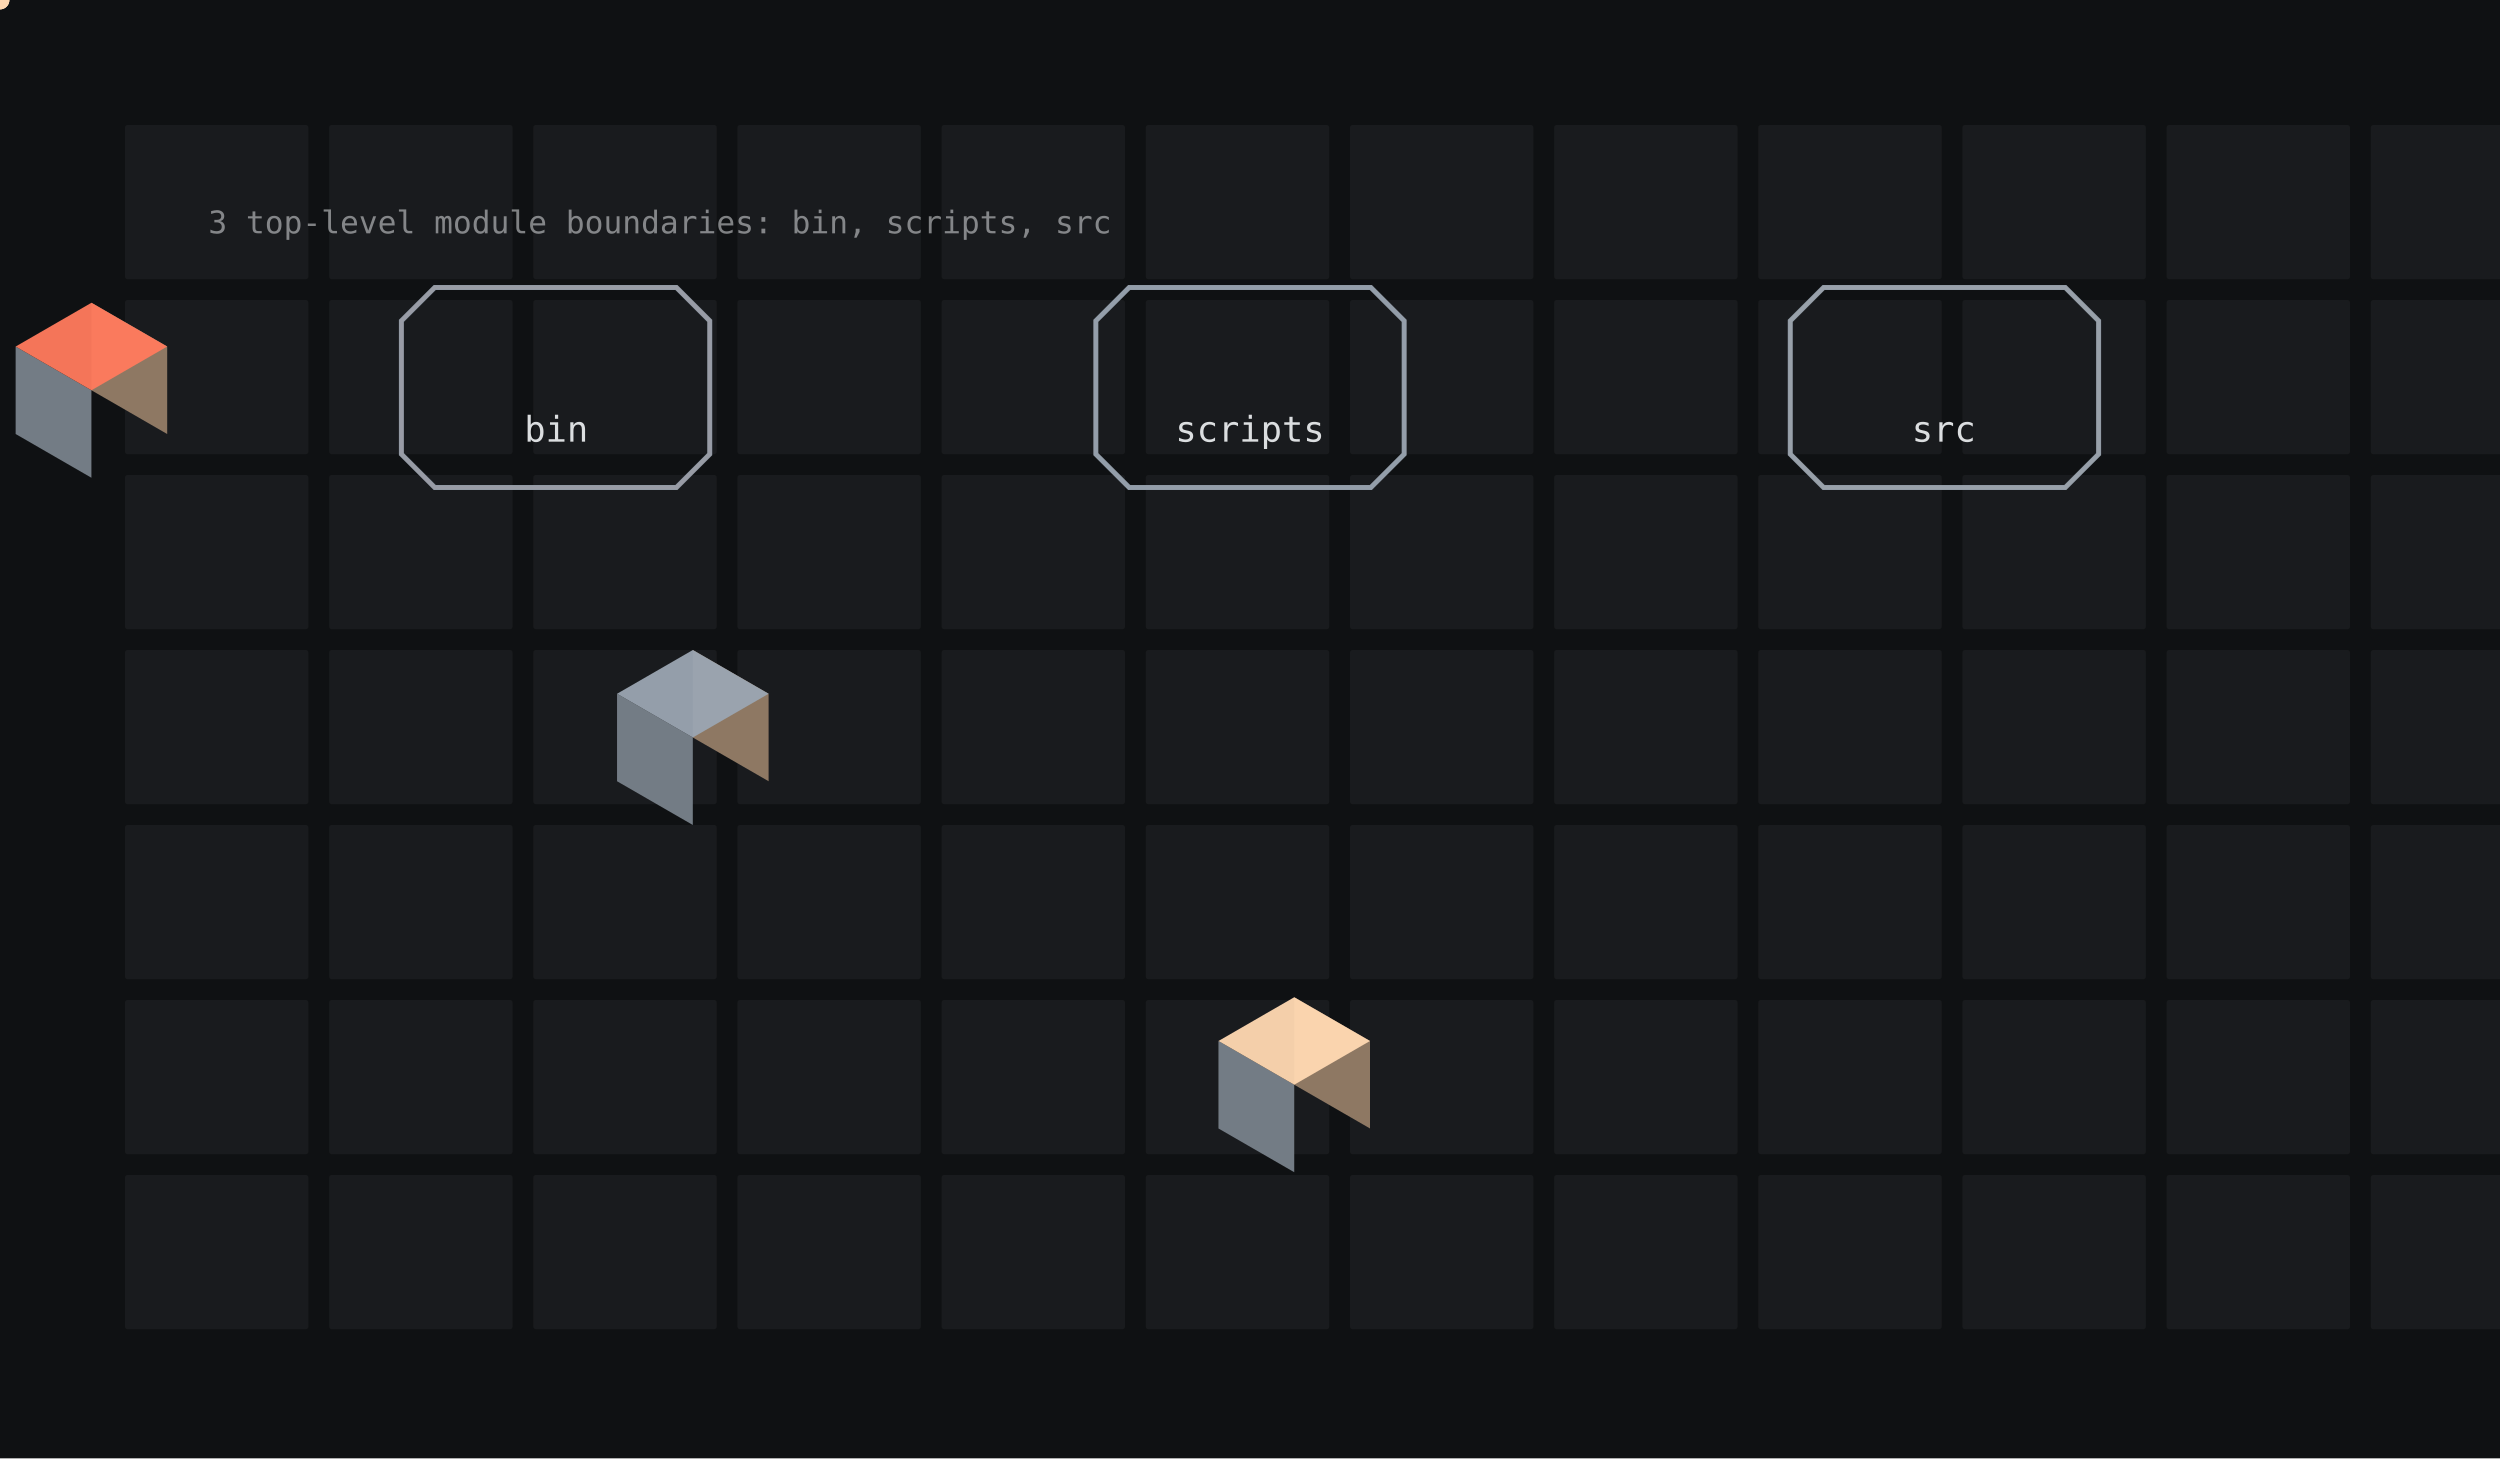
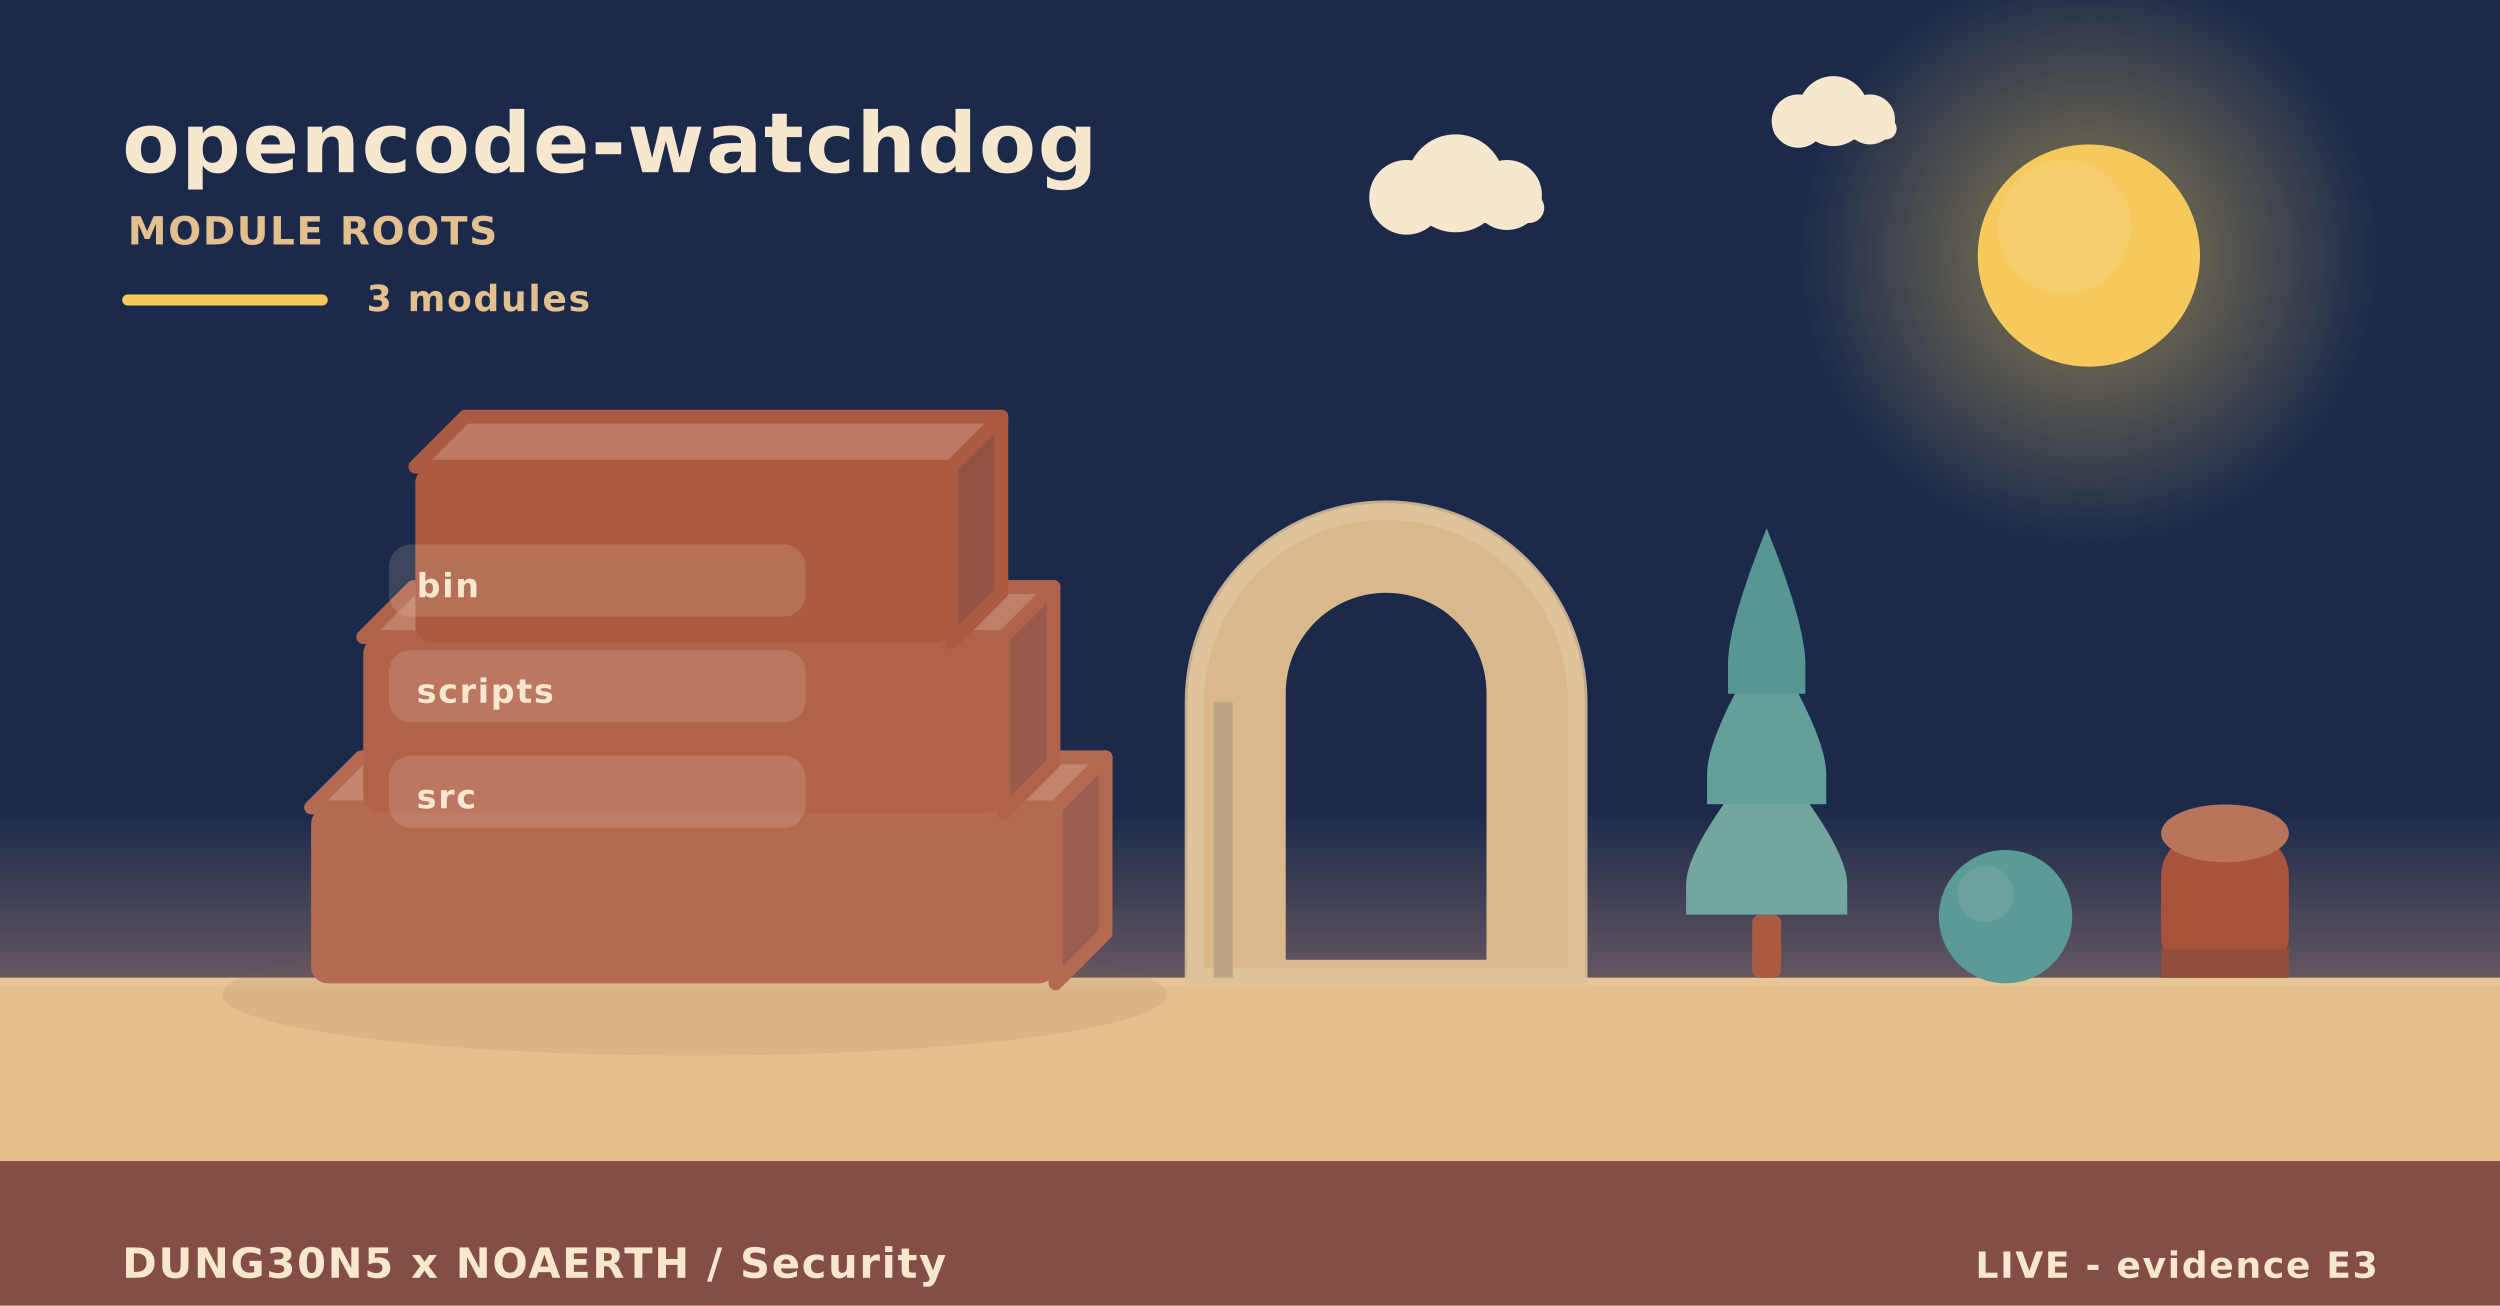
- <svg xmlns="http://www.w3.org/2000/svg" viewBox="0 0 1200 700" width="1200" height="700" role="img" aria-label="opencode-watchdog architecture">
-   <rect width="1200" height="700" fill="#0f1113" />
-   <defs>
-     <linearGradient id="ga" x1="0" y1="0" x2="1" y2="1">
-       <stop offset="0%" stop-color="#ff7a5c" />
-       <stop offset="100%" stop-color="#9aa5b1" />
-     </linearGradient>
-   </defs>
-   <rect x="60.00" y="60.00" width="88.00" height="74.00" rx="1.20" fill="#f1f3f5" opacity="0.05" />
-   <rect x="158.00" y="60.00" width="88.00" height="74.00" rx="1.20" fill="#f1f3f5" opacity="0.05" />
-   <rect x="256.00" y="60.00" width="88.00" height="74.00" rx="1.20" fill="#f1f3f5" opacity="0.05" />
-   <rect x="354.00" y="60.00" width="88.00" height="74.00" rx="1.20" fill="#f1f3f5" opacity="0.05" />
-   <rect x="452.00" y="60.00" width="88.00" height="74.00" rx="1.20" fill="#f1f3f5" opacity="0.05" />
-   <rect x="550.00" y="60.00" width="88.00" height="74.00" rx="1.20" fill="#f1f3f5" opacity="0.05" />
-   <rect x="648.00" y="60.00" width="88.00" height="74.00" rx="1.20" fill="#f1f3f5" opacity="0.05" />
-   <rect x="746.00" y="60.00" width="88.00" height="74.00" rx="1.20" fill="#f1f3f5" opacity="0.05" />
-   <rect x="844.00" y="60.00" width="88.00" height="74.00" rx="1.20" fill="#f1f3f5" opacity="0.05" />
-   <rect x="942.00" y="60.00" width="88.00" height="74.00" rx="1.20" fill="#f1f3f5" opacity="0.05" />
-   <rect x="1040.00" y="60.00" width="88.00" height="74.00" rx="1.20" fill="#f1f3f5" opacity="0.05" />
-   <rect x="1138.00" y="60.00" width="88.00" height="74.00" rx="1.20" fill="#f1f3f5" opacity="0.05" />
-   <rect x="60.00" y="144.00" width="88.00" height="74.00" rx="1.20" fill="#f1f3f5" opacity="0.05" />
-   <rect x="158.00" y="144.00" width="88.00" height="74.00" rx="1.20" fill="#f1f3f5" opacity="0.05" />
-   <rect x="256.00" y="144.00" width="88.00" height="74.00" rx="1.20" fill="#f1f3f5" opacity="0.05" />
-   <rect x="354.00" y="144.00" width="88.00" height="74.00" rx="1.20" fill="#f1f3f5" opacity="0.05" />
-   <rect x="452.00" y="144.00" width="88.00" height="74.00" rx="1.20" fill="#f1f3f5" opacity="0.05" />
-   <rect x="550.00" y="144.00" width="88.00" height="74.00" rx="1.20" fill="#f1f3f5" opacity="0.05" />
-   <rect x="648.00" y="144.00" width="88.00" height="74.00" rx="1.20" fill="#f1f3f5" opacity="0.05" />
-   <rect x="746.00" y="144.00" width="88.00" height="74.00" rx="1.20" fill="#f1f3f5" opacity="0.05" />
-   <rect x="844.00" y="144.00" width="88.00" height="74.00" rx="1.20" fill="#f1f3f5" opacity="0.05" />
-   <rect x="942.00" y="144.00" width="88.00" height="74.00" rx="1.20" fill="#f1f3f5" opacity="0.05" />
-   <rect x="1040.00" y="144.00" width="88.00" height="74.00" rx="1.20" fill="#f1f3f5" opacity="0.05" />
-   <rect x="1138.00" y="144.00" width="88.00" height="74.00" rx="1.20" fill="#f1f3f5" opacity="0.05" />
-   <rect x="60.00" y="228.00" width="88.00" height="74.00" rx="1.20" fill="#f1f3f5" opacity="0.05" />
-   <rect x="158.00" y="228.00" width="88.00" height="74.00" rx="1.20" fill="#f1f3f5" opacity="0.05" />
-   <rect x="256.00" y="228.00" width="88.00" height="74.00" rx="1.20" fill="#f1f3f5" opacity="0.05" />
-   <rect x="354.00" y="228.00" width="88.00" height="74.00" rx="1.20" fill="#f1f3f5" opacity="0.05" />
-   <rect x="452.00" y="228.00" width="88.00" height="74.00" rx="1.20" fill="#f1f3f5" opacity="0.05" />
-   <rect x="550.00" y="228.00" width="88.00" height="74.00" rx="1.20" fill="#f1f3f5" opacity="0.05" />
-   <rect x="648.00" y="228.00" width="88.00" height="74.00" rx="1.20" fill="#f1f3f5" opacity="0.05" />
-   <rect x="746.00" y="228.00" width="88.00" height="74.00" rx="1.20" fill="#f1f3f5" opacity="0.05" />
-   <rect x="844.00" y="228.00" width="88.00" height="74.00" rx="1.20" fill="#f1f3f5" opacity="0.05" />
-   <rect x="942.00" y="228.00" width="88.00" height="74.00" rx="1.20" fill="#f1f3f5" opacity="0.05" />
-   <rect x="1040.00" y="228.00" width="88.00" height="74.00" rx="1.20" fill="#f1f3f5" opacity="0.05" />
-   <rect x="1138.00" y="228.00" width="88.00" height="74.00" rx="1.20" fill="#f1f3f5" opacity="0.05" />
-   <rect x="60.00" y="312.00" width="88.00" height="74.00" rx="1.20" fill="#f1f3f5" opacity="0.05" />
-   <rect x="158.00" y="312.00" width="88.00" height="74.00" rx="1.20" fill="#f1f3f5" opacity="0.05" />
-   <rect x="256.00" y="312.00" width="88.00" height="74.00" rx="1.20" fill="#f1f3f5" opacity="0.05" />
-   <rect x="354.00" y="312.00" width="88.00" height="74.00" rx="1.20" fill="#f1f3f5" opacity="0.05" />
-   <rect x="452.00" y="312.00" width="88.00" height="74.00" rx="1.20" fill="#f1f3f5" opacity="0.05" />
-   <rect x="550.00" y="312.00" width="88.00" height="74.00" rx="1.20" fill="#f1f3f5" opacity="0.05" />
-   <rect x="648.00" y="312.00" width="88.00" height="74.00" rx="1.20" fill="#f1f3f5" opacity="0.05" />
-   <rect x="746.00" y="312.00" width="88.00" height="74.00" rx="1.20" fill="#f1f3f5" opacity="0.05" />
-   <rect x="844.00" y="312.00" width="88.00" height="74.00" rx="1.20" fill="#f1f3f5" opacity="0.05" />
-   <rect x="942.00" y="312.00" width="88.00" height="74.00" rx="1.20" fill="#f1f3f5" opacity="0.05" />
-   <rect x="1040.00" y="312.00" width="88.00" height="74.00" rx="1.20" fill="#f1f3f5" opacity="0.05" />
-   <rect x="1138.00" y="312.00" width="88.00" height="74.00" rx="1.20" fill="#f1f3f5" opacity="0.05" />
-   <rect x="60.00" y="396.00" width="88.00" height="74.00" rx="1.20" fill="#f1f3f5" opacity="0.05" />
-   <rect x="158.00" y="396.00" width="88.00" height="74.00" rx="1.20" fill="#f1f3f5" opacity="0.05" />
-   <rect x="256.00" y="396.00" width="88.00" height="74.00" rx="1.20" fill="#f1f3f5" opacity="0.05" />
-   <rect x="354.00" y="396.00" width="88.00" height="74.00" rx="1.20" fill="#f1f3f5" opacity="0.05" />
-   <rect x="452.00" y="396.00" width="88.00" height="74.00" rx="1.20" fill="#f1f3f5" opacity="0.05" />
-   <rect x="550.00" y="396.00" width="88.00" height="74.00" rx="1.20" fill="#f1f3f5" opacity="0.05" />
-   <rect x="648.00" y="396.00" width="88.00" height="74.00" rx="1.20" fill="#f1f3f5" opacity="0.05" />
-   <rect x="746.00" y="396.00" width="88.00" height="74.00" rx="1.20" fill="#f1f3f5" opacity="0.05" />
-   <rect x="844.00" y="396.00" width="88.00" height="74.00" rx="1.20" fill="#f1f3f5" opacity="0.05" />
-   <rect x="942.00" y="396.00" width="88.00" height="74.00" rx="1.20" fill="#f1f3f5" opacity="0.05" />
-   <rect x="1040.00" y="396.00" width="88.00" height="74.00" rx="1.20" fill="#f1f3f5" opacity="0.05" />
-   <rect x="1138.00" y="396.00" width="88.00" height="74.00" rx="1.20" fill="#f1f3f5" opacity="0.05" />
-   <rect x="60.00" y="480.00" width="88.00" height="74.00" rx="1.20" fill="#f1f3f5" opacity="0.05" />
-   <rect x="158.00" y="480.00" width="88.00" height="74.00" rx="1.20" fill="#f1f3f5" opacity="0.05" />
-   <rect x="256.00" y="480.00" width="88.00" height="74.00" rx="1.20" fill="#f1f3f5" opacity="0.05" />
-   <rect x="354.00" y="480.00" width="88.00" height="74.00" rx="1.20" fill="#f1f3f5" opacity="0.05" />
-   <rect x="452.00" y="480.00" width="88.00" height="74.00" rx="1.20" fill="#f1f3f5" opacity="0.05" />
-   <rect x="550.00" y="480.00" width="88.00" height="74.00" rx="1.20" fill="#f1f3f5" opacity="0.05" />
-   <rect x="648.00" y="480.00" width="88.00" height="74.00" rx="1.20" fill="#f1f3f5" opacity="0.05" />
-   <rect x="746.00" y="480.00" width="88.00" height="74.00" rx="1.20" fill="#f1f3f5" opacity="0.05" />
-   <rect x="844.00" y="480.00" width="88.00" height="74.00" rx="1.20" fill="#f1f3f5" opacity="0.05" />
-   <rect x="942.00" y="480.00" width="88.00" height="74.00" rx="1.20" fill="#f1f3f5" opacity="0.05" />
-   <rect x="1040.00" y="480.00" width="88.00" height="74.00" rx="1.20" fill="#f1f3f5" opacity="0.05" />
-   <rect x="1138.00" y="480.00" width="88.00" height="74.00" rx="1.20" fill="#f1f3f5" opacity="0.05" />
-   <rect x="60.00" y="564.00" width="88.00" height="74.00" rx="1.20" fill="#f1f3f5" opacity="0.05" />
-   <rect x="158.00" y="564.00" width="88.00" height="74.00" rx="1.20" fill="#f1f3f5" opacity="0.05" />
-   <rect x="256.00" y="564.00" width="88.00" height="74.00" rx="1.20" fill="#f1f3f5" opacity="0.05" />
-   <rect x="354.00" y="564.00" width="88.00" height="74.00" rx="1.20" fill="#f1f3f5" opacity="0.05" />
-   <rect x="452.00" y="564.00" width="88.00" height="74.00" rx="1.20" fill="#f1f3f5" opacity="0.05" />
-   <rect x="550.00" y="564.00" width="88.00" height="74.00" rx="1.20" fill="#f1f3f5" opacity="0.05" />
-   <rect x="648.00" y="564.00" width="88.00" height="74.00" rx="1.20" fill="#f1f3f5" opacity="0.05" />
-   <rect x="746.00" y="564.00" width="88.00" height="74.00" rx="1.20" fill="#f1f3f5" opacity="0.05" />
-   <rect x="844.00" y="564.00" width="88.00" height="74.00" rx="1.20" fill="#f1f3f5" opacity="0.05" />
-   <rect x="942.00" y="564.00" width="88.00" height="74.00" rx="1.20" fill="#f1f3f5" opacity="0.05" />
-   <rect x="1040.00" y="564.00" width="88.00" height="74.00" rx="1.20" fill="#f1f3f5" opacity="0.05" />
-   <rect x="1138.00" y="564.00" width="88.00" height="74.00" rx="1.20" fill="#f1f3f5" opacity="0.05" />
-   <path d="M208.67,138.00 H324.67 L340.67,154.00 V218.00 L324.67,234.00 H208.67 L192.67,218.00 V154.00 Z" fill="none" stroke="rgba(255,122,92,0.550)" stroke-width="1.80" opacity="0.90" />
-   <polygon points="43.88,187.33 80.25,208.33 80.25,166.33 43.88,145.33" fill="#947d67" opacity="0.95" />
-   <polygon points="7.51,208.33 43.88,229.33 43.88,187.33 7.51,166.33" fill="#78818a" opacity="0.95" />
-   <polygon points="43.88,145.33 80.25,166.33 43.88,187.33 7.51,166.33" fill="#ff7a5c" opacity="0.95" />
-   <text x="267" y="212" font-family="ui-monospace,Menlo,monospace" font-size="17" fill="rgba(241,243,245,0.900)" text-anchor="middle">bin</text>
+ <svg xmlns="http://www.w3.org/2000/svg" width="900" height="470" viewBox="0 0 900 470" role="img" aria-label="opencode-watchdog - how it is built">
+   <linearGradient id="skya" x1="0" y1="0" x2="0" y2="1">
+     <stop offset="0" stop-color="#1b2a4a" />
+     <stop offset="0.62" stop-color="#1b2a4a" />
+     <stop offset="1" stop-color="#f3ad8a" />
+   </linearGradient>
+   <rect width="900" height="470" fill="url(#skya)" />
+   <radialGradient id="suna">
+     <stop offset="0.35" stop-color="#f5c95c" stop-opacity="0.34" />
+     <stop offset="1" stop-color="#f5c95c" stop-opacity="0" />
+   </radialGradient>
+   <circle cx="752" cy="92" r="104" fill="url(#suna)" />
+   <circle cx="752" cy="92" r="40" fill="#f5c95c" />
+   <circle cx="743.2" cy="81.6" r="24" fill="#f5d27e" opacity="0.5" />
  <g>
-     <path d="M208.67,138.00 H324.67 L340.67,154.00 V218.00 L324.67,234.00 H208.67 L192.67,218.00 V154.00 Z" fill="none" stroke="#9aa5b1" stroke-width="2.40" opacity="0.90" />
-     <animate attributeName="opacity" values="0.25;1.0;0.25" dur="15.4s" begin="0.0s" repeatCount="indefinite" />
+     <circle cx="524" cy="66" r="17.64" fill="#f6e7ce" />
+     <circle cx="506.36" cy="71.04" r="13.44" fill="#f6e7ce" />
+     <circle cx="542.48" cy="70.2" r="12.6" fill="#f6e7ce" />
+     <rect x="493.76" y="69.36" width="62.16" height="10.92" rx="5.46" fill="#f6e7ce" />
+     <animateTransform attributeName="transform" type="translate" values="0 0;24 0;0 0" dur="36s" begin="0s" repeatCount="indefinite" />
  </g>
-   <g opacity="0.9">
-     <circle cx="0.00" cy="0.00" r="4.50" fill="#ffd8b1" opacity="1.00" />
-     <animateTransform attributeName="transform" type="translate" values="266.67,184.00 600.00,184.00" dur="5.133s" begin="0.0s" repeatCount="indefinite" />
-     <animateTransform attributeName="transform" type="translate" values="600.00,184.00 266.67,184.00" dur="5.133s" begin="2.567s" repeatCount="indefinite" />
+   <g>
+     <circle cx="660" cy="40" r="12.6" fill="#f6e7ce" />
+     <circle cx="647.4" cy="43.6" r="9.6" fill="#f6e7ce" />
+     <circle cx="673.2" cy="43" r="9" fill="#f6e7ce" />
+     <rect x="638.4" y="42.4" width="44.4" height="7.8" rx="3.9" fill="#f6e7ce" />
+     <animateTransform attributeName="transform" type="translate" values="0 0;-18 0;0 0" dur="46s" begin="3s" repeatCount="indefinite" />
  </g>
-   <path d="M542.00,138.00 H658.00 L674.00,154.00 V218.00 L658.00,234.00 H542.00 L526.00,218.00 V154.00 Z" fill="none" stroke="rgba(154,165,177,0.550)" stroke-width="1.80" opacity="0.90" />
-   <polygon points="332.55,354.00 368.93,375.00 368.93,333.00 332.55,312.00" fill="#947d67" opacity="0.95" />
-   <polygon points="296.18,375.00 332.55,396.00 332.55,354.00 296.18,333.00" fill="#78818a" opacity="0.95" />
-   <polygon points="332.55,312.00 368.93,333.00 332.55,354.00 296.18,333.00" fill="#9aa5b1" opacity="0.95" />
-   <text x="600" y="212" font-family="ui-monospace,Menlo,monospace" font-size="17" fill="rgba(241,243,245,0.900)" text-anchor="middle">scripts</text>
+   <rect x="0" y="352" width="900" height="118" fill="#e3c08d" />
+   <rect x="0" y="352" width="900" height="3" fill="#e6c596" />
+   <text x="44" y="62" font-family="Verdana,DejaVu Sans,sans-serif" font-size="30" font-weight="700" letter-spacing="0.6" fill="#f6e7ce" text-anchor="start">opencode-watchdog</text>
+   <text x="46" y="88" font-family="Verdana,DejaVu Sans,sans-serif" font-size="14" font-weight="700" letter-spacing="0.6" fill="#e3c08d" text-anchor="start">MODULE ROOTS</text>
+   <rect x="44" y="106" width="74" height="4" rx="2" fill="#f5c95c" />
+   <text x="132" y="112" font-family="Verdana,DejaVu Sans,sans-serif" font-size="13" font-weight="700" letter-spacing="0.6" fill="#e3c08d" text-anchor="start">3 modules</text>
+   <ellipse cx="250" cy="358" rx="170" ry="22" fill="rgba(138,90,68,0.11)" />
+   <path d="M112,290.67 L380,290.67 L398,272.67 L130,272.67 Z" fill="#c3866d" stroke="#b46a52" stroke-width="5" stroke-linejoin="round" />
+   <path d="M380,290.67 L398,272.67 L398,336 L380,354 Z" fill="#9a5f51" stroke="#b46a52" stroke-width="5" stroke-linejoin="round" />
+   <rect x="112" y="290.67" width="268" height="63.33" rx="6" fill="#b46a52" />
+   <path d="M130.76,229.33 L361.24,229.33 L379.24,211.33 L148.76,211.33 Z" fill="#bf8068" stroke="#b0634b" stroke-width="5" stroke-linejoin="round" />
+   <path d="M361.24,229.33 L379.24,211.33 L379.24,274.67 L361.24,292.67 Z" fill="#97594b" stroke="#b0634b" stroke-width="5" stroke-linejoin="round" />
+   <rect x="130.76" y="229.33" width="230.48" height="63.33" rx="6" fill="#b0634b" />
+   <path d="M149.52,168 L342.48,168 L360.48,150 L167.52,150 Z" fill="#bc7a62" stroke="#ac5b43" stroke-width="5" stroke-linejoin="round" />
+   <path d="M342.48,168 L360.48,150 L360.48,213.33 L342.48,231.33 Z" fill="#935344" stroke="#ac5b43" stroke-width="5" stroke-linejoin="round" />
+   <rect x="149.52" y="168" width="192.96" height="63.33" rx="6" fill="#ac5b43" />
+   <rect x="140" y="196" width="150" height="26" rx="8" fill="rgba(246,231,206,0.16)" opacity="0.94" />
  <g>
-     <path d="M542.00,138.00 H658.00 L674.00,154.00 V218.00 L658.00,234.00 H542.00 L526.00,218.00 V154.00 Z" fill="none" stroke="#9aa5b1" stroke-width="2.40" opacity="0.90" />
-     <animate attributeName="opacity" values="0.25;1.0;0.25" dur="15.4s" begin="0.45s" repeatCount="indefinite" />
+     <text x="150" y="215" font-family="Verdana,DejaVu Sans,sans-serif" font-size="12" font-weight="700" letter-spacing="0.6" fill="#f6e7ce" text-anchor="start">bin</text>
+     <animateTransform attributeName="transform" type="translate" values="0 10;0 0" dur="0.7s" begin="0.3s" fill="freeze" />
  </g>
-   <g opacity="0.9">
-     <circle cx="0.00" cy="0.00" r="4.50" fill="#ffd8b1" opacity="1.00" />
-     <animateTransform attributeName="transform" type="translate" values="600.00,184.00 933.33,184.00" dur="5.133s" begin="0.3s" repeatCount="indefinite" />
-     <animateTransform attributeName="transform" type="translate" values="933.33,184.00 600.00,184.00" dur="5.133s" begin="2.867s" repeatCount="indefinite" />
+   <rect x="140" y="234" width="150" height="26" rx="8" fill="rgba(246,231,206,0.16)" opacity="0.94" />
+   <g>
+     <text x="150" y="253" font-family="Verdana,DejaVu Sans,sans-serif" font-size="12" font-weight="700" letter-spacing="0.6" fill="#f6e7ce" text-anchor="start">scripts</text>
+     <animateTransform attributeName="transform" type="translate" values="0 10;0 0" dur="0.7s" begin="0.5s" fill="freeze" />
  </g>
-   <path d="M875.33,138.00 H991.33 L1007.33,154.00 V218.00 L991.33,234.00 H875.33 L859.33,218.00 V154.00 Z" fill="none" stroke="rgba(255,216,177,0.550)" stroke-width="1.80" opacity="0.90" />
-   <polygon points="621.23,520.67 657.60,541.67 657.60,499.67 621.23,478.67" fill="#947d67" opacity="0.95" />
-   <polygon points="584.86,541.67 621.23,562.67 621.23,520.67 584.86,499.67" fill="#78818a" opacity="0.95" />
-   <polygon points="621.23,478.67 657.60,499.67 621.23,520.67 584.86,499.67" fill="#ffd8b1" opacity="0.95" />
-   <text x="933" y="212" font-family="ui-monospace,Menlo,monospace" font-size="17" fill="rgba(241,243,245,0.900)" text-anchor="middle">src</text>
+   <rect x="140" y="272" width="150" height="26" rx="8" fill="rgba(246,231,206,0.16)" opacity="0.94" />
  <g>
-     <path d="M875.33,138.00 H991.33 L1007.33,154.00 V218.00 L991.33,234.00 H875.33 L859.33,218.00 V154.00 Z" fill="none" stroke="#9aa5b1" stroke-width="2.40" opacity="0.90" />
-     <animate attributeName="opacity" values="0.25;1.0;0.25" dur="15.4s" begin="0.9s" repeatCount="indefinite" />
+     <text x="150" y="291" font-family="Verdana,DejaVu Sans,sans-serif" font-size="12" font-weight="700" letter-spacing="0.6" fill="#f6e7ce" text-anchor="start">src</text>
+     <animateTransform attributeName="transform" type="translate" values="0 10;0 0" dur="0.7s" begin="0.7s" fill="freeze" />
  </g>
-   <g opacity="0.9">
-     <circle cx="0.00" cy="0.00" r="4.50" fill="#ffd8b1" opacity="1.00" />
-     <animateTransform attributeName="transform" type="translate" values="933.33,184.00 933.33,184.00" dur="5.133s" begin="0.6s" repeatCount="indefinite" />
-     <animateTransform attributeName="transform" type="translate" values="933.33,184.00 933.33,184.00" dur="5.133s" begin="3.167s" repeatCount="indefinite" />
-   </g>
-   <text x="100" y="112" font-family="ui-monospace,Menlo,monospace" font-size="15" fill="rgba(241,243,245,0.500)">3 top-level module boundaries: bin, scripts, src</text>
+   <path d="M430,352 L430,252.64 A69,69 0 0 1 568,252.64 L568,352 Z M460.36,348 L460.36,249.55 A38.64,38.64 0 0 1 537.64,249.55 L537.64,348 Z" fill="#d9b98c" fill-rule="evenodd" stroke="#d9b98c" stroke-width="5" stroke-linejoin="round" />
+   <path d="M430,352 L430,252.64 A69,69 0 0 1 568,252.64 L568,352 Z" fill="none" stroke="#e0c49c" stroke-width="7" stroke-linecap="round" opacity="0.85" />
+   <rect x="436.9" y="252.64" width="6.9" height="99.36" fill="#bea583" />
+   <rect x="630.78" y="329.28" width="10.44" height="22.72" rx="2.9" fill="#ac5b43" />
+   <path d="M636,269.64 Q607,304.23 607,318.54 Q607,329.28 607,329.28 L665,329.28 Q665,329.28 665,318.54 Q665,304.23 636,269.64 Z" fill="#74a6a0" />
+   <path d="M636,229.88 Q614.54,264.47 614.54,278.78 Q614.54,289.52 614.54,289.52 L657.46,289.52 Q657.46,289.52 657.46,278.78 Q657.46,264.47 636,229.88 Z" fill="#649f9a" />
+   <path d="M636,190.12 Q622.08,224.71 622.08,239.02 Q622.08,249.76 622.08,249.76 L649.92,249.76 Q649.92,249.76 649.92,239.02 Q649.92,224.71 636,190.12 Z" fill="#589694" />
+   <circle cx="722" cy="330" r="24" fill="#5b9a97" />
+   <circle cx="714.8" cy="321.84" r="10.08" fill="#7aa9a2" opacity="0.55" />
+   <rect x="778" y="300" width="46" height="52" rx="15.33" fill="#a8543c" />
+   <ellipse cx="801" cy="300" rx="23" ry="10.4" fill="#b9745c" />
+   <rect x="778" y="341.6" width="46" height="10.4" fill="#944e3e" />
+   <rect x="0" y="418" width="900" height="52" rx="0" fill="#7e4740" opacity="0.94" />
+   <text x="44" y="460" font-family="Verdana,DejaVu Sans,sans-serif" font-size="15" font-weight="700" letter-spacing="0.6" fill="#f6e7ce" text-anchor="start">DUNG30N5 x NOAERTH  /  Security</text>
+   <text x="856" y="460" font-family="Verdana,DejaVu Sans,sans-serif" font-size="13" font-weight="700" letter-spacing="0.6" fill="#f6e7ce" text-anchor="end">LIVE  -  evidence E3</text>
</svg>
